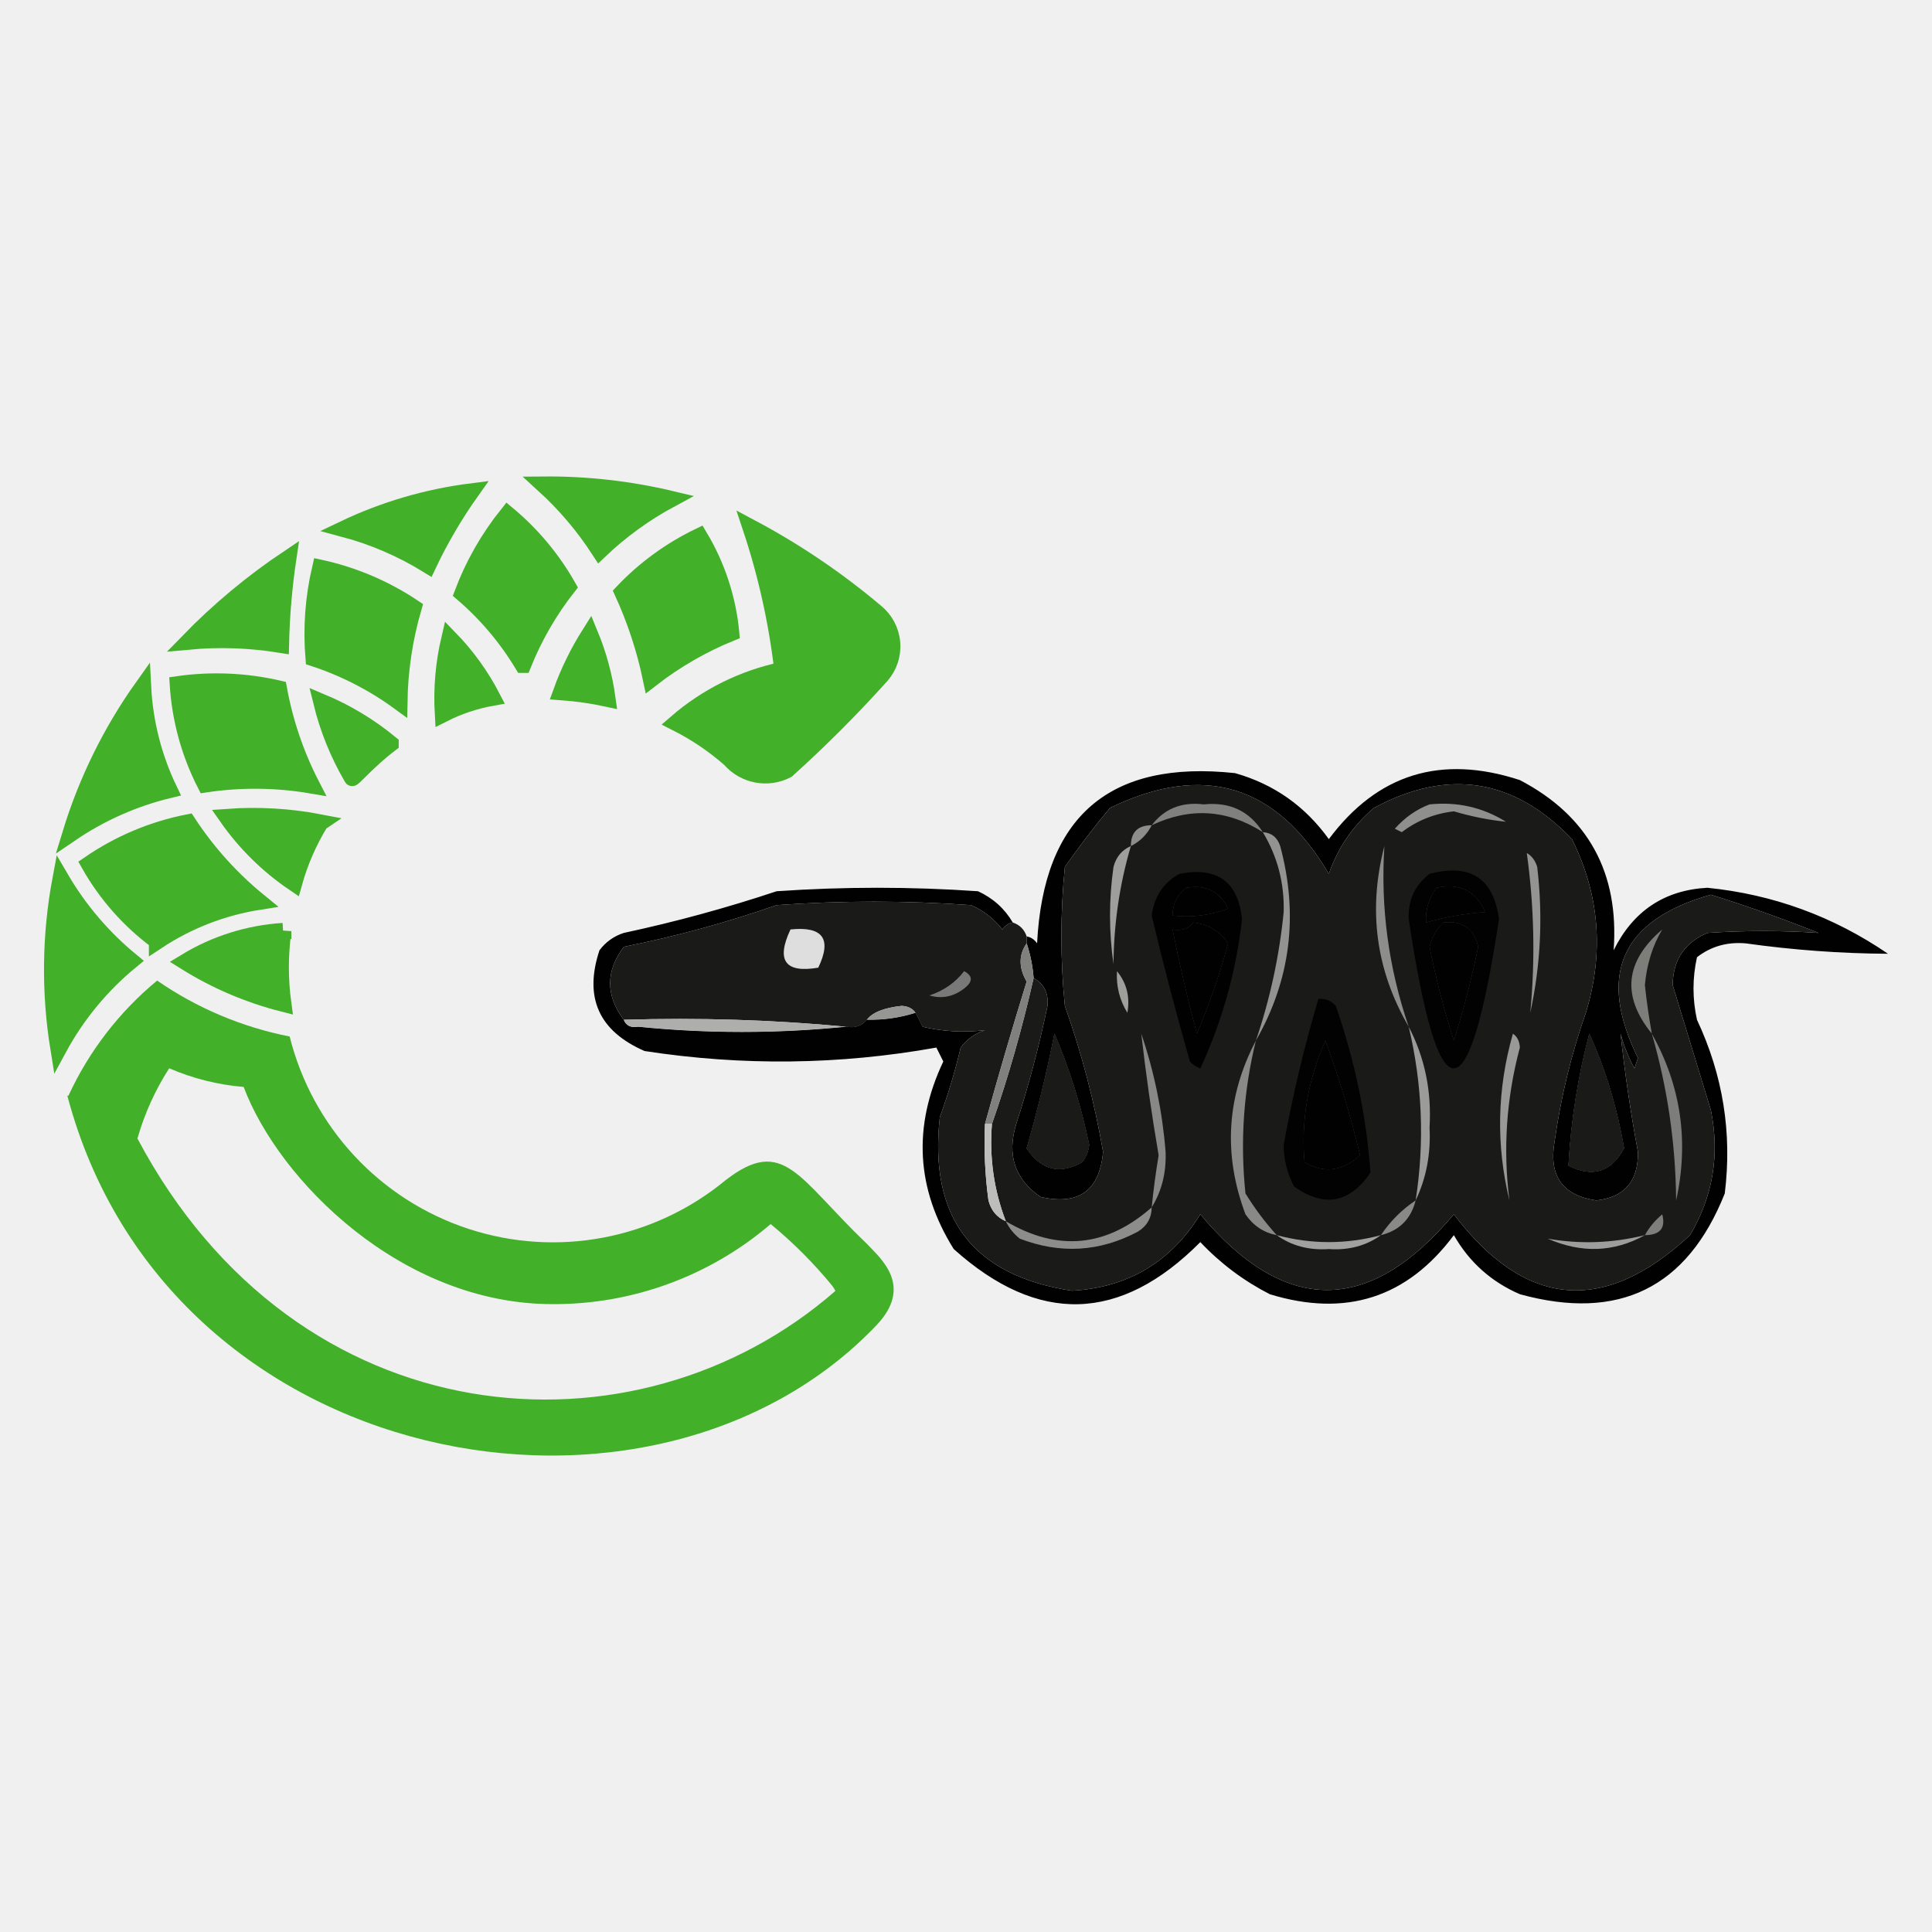
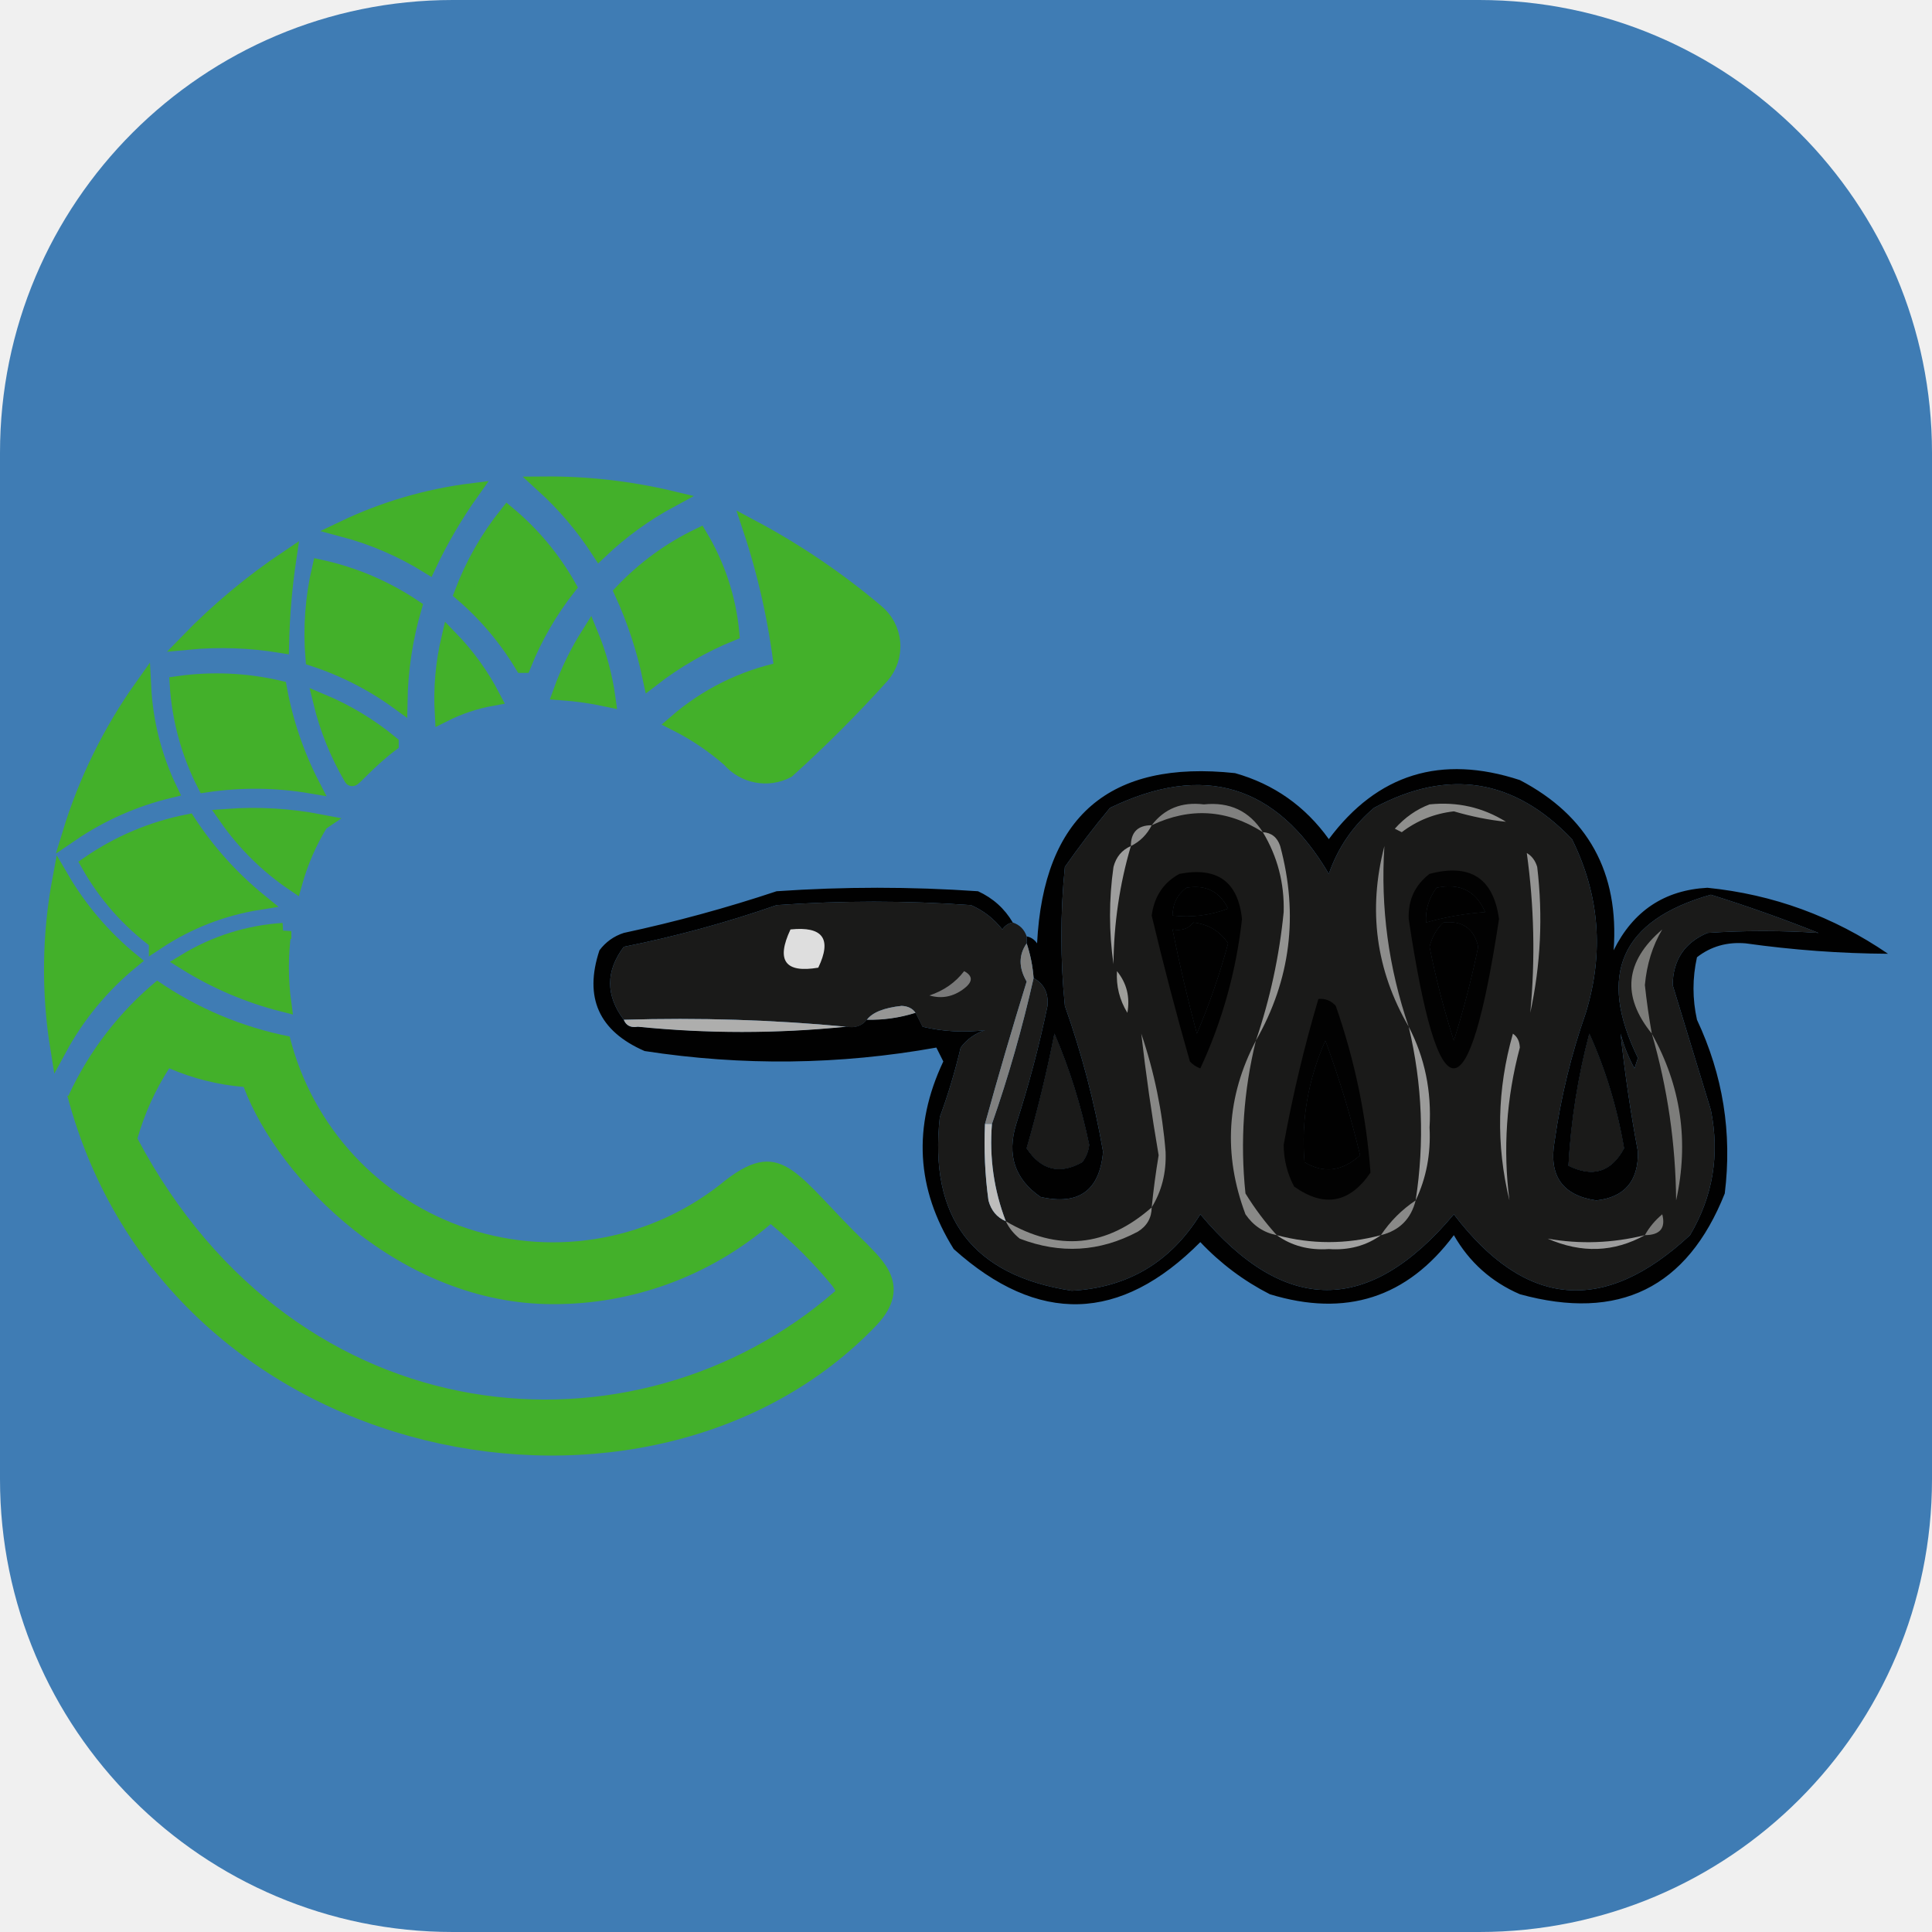
- <svg xmlns="http://www.w3.org/2000/svg" width="200" height="200" viewBox="0 0 8 8" version="1.1" id="svg17">
-   <defs id="defs17">
-     <clipPath clipPathUnits="userSpaceOnUse" id="clipPath8">
-       <g id="g9">
-         <rect width="256" height="256" fill="#ffffff" id="rect9" x="0" y="0" />
+ <svg xmlns="http://www.w3.org/2000/svg" width="200" height="200" version="1.1" id="svg17" viewBox="0 0 8 8">
+   <defs id="defs2">
+     <clipPath id="clipPath1">
+       <g id="g1">
+         <rect id="rect1" />
      </g>
    </clipPath>
-     <clipPath clipPathUnits="userSpaceOnUse" id="clipPath8-9">
-       <g id="g9-0">
-         <rect width="256" height="256" fill="#ffffff" id="rect9-7" x="0" y="0" />
+     <clipPath id="clipPath2">
+       <g id="g2">
+         <rect id="rect2" />
      </g>
    </clipPath>
  </defs>
-   <g id="g32" transform="translate(-9.68,27.2)">
-     <path d="M 196,0 H 60 C 26.863,0 0,26.863 0,60 v 136 c 0,33.137 26.863,60 60,60 h 136 c 33.137,0 60,-26.863 60,-60 V 60 C 256,26.863 229.137,0 196,0 Z" fill="#242938" id="path1-4" clip-path="url(#clipPath8-9)" transform="matrix(0.03125,0,0,0.03125,9.68,-27.2)" style="clip-rule:evenodd;fill:#3f7cb4;fill-opacity:1;fill-rule:evenodd;stroke-width:1.28;image-rendering:optimizeQuality;shape-rendering:geometricPrecision;text-rendering:geometricPrecision" />
-     <g id="g1" transform="matrix(1.052877,0,0,1.053099,-0.6807286,1.187561)" style="stroke-width:0.95">
+   <g id="g33">
+     <path d="M 196,0 H 60 C 26.863,0 0,26.863 0,60 v 136 c 0,33.137 26.863,60 60,60 h 136 c 33.137,0 60,-26.863 60,-60 V 60 C 256,26.863 229.137,0 196,0 Z" fill="#242938" id="path1-4" clip-path="url(#clipPath8-9)" transform="scale(0.03125)" style="clip-rule:evenodd;fill:#3f7cb4;fill-opacity:1;fill-rule:evenodd;stroke-width:1.28;image-rendering:optimizeQuality;shape-rendering:geometricPrecision;text-rendering:geometricPrecision" />
+     <g id="g32" transform="matrix(1.052877,0,0,1.053099,-10.36073,28.38756)" style="stroke-width:0.95">
      <g id="g40" transform="matrix(0.02731861,0,0,0.02731861,12.00676,-25.63734)" style="clip-rule:evenodd;fill-rule:evenodd;stroke-width:1.391;image-rendering:optimizeQuality;shape-rendering:geometricPrecision;text-rendering:geometricPrecision">
        <path d="m 111.5,101.5 c 1.972,5.317 3.639,10.817 5,16.5 -2.558,2.321 -5.225,2.654 -8,1 -0.505,-5.99 0.495,-11.823 3,-17.5 z" id="path40" style="stroke-width:1.391" />
        <path d="m 149.5,100.5 c 2.34,5.168 4.006,10.668 5,16.5 -1.827,3.41 -4.494,4.243 -8,2.5 0.355,-6.439 1.355,-12.773 3,-19 z" id="path39" style="stroke-width:1.391" />
        <path d="m 72.5,100.5 c 2.169,5.048 3.835,10.381 5,16 -0.108,0.942 -0.442,1.775 -1,2.5 -3.246,1.809 -5.912,1.143 -8,-2 1.574,-5.463 2.908,-10.963 4,-16.5 z" id="path38" style="stroke-width:1.391" />
        <path d="m 52.5,97.5 c 0.333,0.667 0.667,1.333 1,2 -0.417,0.722 -1.084,1.222 -2,1.5 -11.641,1.436 -23.308,1.436 -35,0 -1.558,-0.21 -2.892,-0.71 -4,-1.5 10.021,1.01 20.021,1.01 30,0 1.291,0.237 2.291,-0.096 3,-1 2.403,0.052 4.736,-0.281 7,-1 z" id="path37" style="stroke-width:1.391" />
        <path d="m 91.5,79.5 c 2.778,-0.478 4.778,0.522 6,3 -2.587,0.98 -5.253,1.313 -8,1 0.027,-1.699 0.694,-3.033 2,-4 z" id="path36" style="stroke-width:1.391" />
        <path d="m 92.5,84.5 c 2.145,0.238 3.812,1.238 5,3 -1.215,4.479 -2.715,8.812 -4.5,13 -1.33,-4.984 -2.496,-9.984 -3.5,-15 1.291,0.237 2.291,-0.096 3,-1 z" id="path35" style="stroke-width:1.391" />
        <path d="m 127.5,79.5 c 3.364,-0.711 5.697,0.456 7,3.5 -2.926,0.218 -5.76,0.718 -8.5,1.5 -0.122,-1.782 0.378,-3.448 1.5,-5 z" id="path34" style="stroke-width:1.391" />
        <path d="m 128.5,84.5 c 2.744,-0.3 4.411,0.867 5,3.5 -0.932,4.562 -2.099,9.062 -3.5,13.5 -1.418,-4.417 -2.584,-8.917 -3.5,-13.5 0.362,-1.434 1.028,-2.601 2,-3.5 z" id="path33" style="stroke-width:1.391" />
-         <g id="g2" style="stroke-width:1.391">
+         <g id="g3" style="stroke-width:1.391">
          <path style="opacity:1;stroke-width:1.391" fill="#010101" d="m 66.5,84.5 c -0.617,0.111 -1.117,0.444 -1.5,1 -1.214,-1.549 -2.714,-2.716 -4.5,-3.5 -9.333,-0.667 -18.667,-0.667 -28,0 -7.186,2.505 -14.519,4.505 -22,6 -2.62,3.498 -2.62,6.998 0,10.5 0.342,0.838 1.008,1.172 2,1 1.109,0.79 2.442,1.29 4,1.5 11.692,1.436 23.359,1.436 35,0 0.916,-0.278 1.583,-0.778 2,-1.5 2.928,0.698 5.928,0.864 9,0.5 -1.431,0.465 -2.598,1.299 -3.5,2.5 -0.798,3.393 -1.798,6.726 -3,10 -1.603,14.49 4.731,22.823 19,25 8.069,-0.452 14.235,-4.118 18.5,-11 12.155,14.527 24.321,14.527 36.5,0 10.279,13.518 21.612,14.518 34,3 3.301,-5.578 4.301,-11.578 3,-18 -1.835,-6.006 -3.668,-12.006 -5.5,-18 0.049,-3.604 1.716,-6.104 5,-7.5 5.359,-0.359 10.693,-0.359 16,0 -5.119,-2.039 -10.285,-3.872 -15.5,-5.5 -12.908,3.648 -16.408,11.481 -10.5,23.5 -0.167,0.5 -0.333,1 -0.5,1.5 -0.862,-1.587 -1.529,-3.254 -2,-5 0.605,5.638 1.438,11.305 2.5,17 0.073,4.22 -1.927,6.554 -6,7 -4.867,-0.712 -6.867,-3.546 -6,-8.5 0.904,-6.365 2.404,-12.532 4.5,-18.5 2.643,-8.66 1.976,-16.993 -2,-25 -8.34,-8.729 -17.84,-10.229 -28.5,-4.5 -3.043,2.593 -5.21,5.76 -6.5,9.5 C 104.454,64.654 93.954,61.487 80.5,68 c -2.288,2.743 -4.455,5.577 -6.5,8.5 -0.667,6.667 -0.667,13.333 0,20 2.434,6.861 4.268,13.861 5.5,21 -0.489,5.582 -3.489,7.749 -9,6.5 -3.712,-2.558 -4.878,-6.058 -3.5,-10.5 1.807,-5.588 3.307,-11.255 4.5,-17 0.16,-1.855 -0.507,-3.188 -2,-4 -0.129,-1.716 -0.462,-3.383 -1,-5 0,-0.333 0,-0.667 0,-1 0.617,0.111 1.117,0.444 1.5,1 0.932,-18.271 10.432,-26.438 28.5,-24.5 5.586,1.581 10.086,4.747 13.5,9.5 6.99,-9.379 16.157,-12.213 27.5,-8.5 9.821,5.136 14.321,13.303 13.5,24.5 2.814,-5.666 7.314,-8.666 13.5,-9 9.462,0.955 18.129,4.122 26,9.5 -6.838,-0.041 -13.671,-0.541 -20.5,-1.5 -2.671,-0.226 -5.004,0.441 -7,2 -0.667,3 -0.667,6 0,9 3.743,7.967 5.077,16.301 4,25 -5.408,13.592 -15.242,18.425 -29.5,14.5 -4.112,-1.779 -7.278,-4.612 -9.5,-8.5 -6.732,9.021 -15.566,11.854 -26.5,8.5 -3.758,-1.923 -7.091,-4.423 -10,-7.5 -11.504,11.583 -23.338,11.916 -35.5,1 -5.415,-8.665 -5.915,-17.665 -1.5,-27 -0.333,-0.667 -0.667,-1.333 -1,-2 -13.941,2.497 -27.941,2.664 -42,0.5 C 6.91,100.131 4.743,95.298 7,88.5 7.903,87.299 9.069,86.465 10.5,86 c 7.459,-1.598 14.792,-3.598 22,-6 9.667,-0.667 19.333,-0.667 29,0 2.16,0.996 3.827,2.496 5,4.5 z m 62,0 c -0.972,0.899 -1.638,2.066 -2,3.5 0.916,4.583 2.082,9.083 3.5,13.5 1.401,-4.438 2.568,-8.938 3.5,-13.5 -0.589,-2.633 -2.256,-3.8 -5,-3.5 z m -1,-5 c -1.122,1.552 -1.622,3.218 -1.5,5 2.74,-0.782 5.574,-1.282 8.5,-1.5 -1.303,-3.044 -3.636,-4.211 -7,-3.5 z m -35,5 c -0.709,0.904 -1.709,1.237 -3,1 1.004,5.016 2.17,10.016 3.5,15 1.785,-4.188 3.285,-8.521 4.5,-13 -1.188,-1.762 -2.855,-2.762 -5,-3 z m -1,-5 c -1.306,0.967 -1.973,2.301 -2,4 2.747,0.313 5.413,-0.02 8,-1 -1.222,-2.478 -3.222,-3.478 -6,-3 z m -39,18 c 0.333,0.667 0.667,1.333 1,2 -0.417,0.722 -1.084,1.222 -2,1.5 -11.641,1.436 -23.308,1.436 -35,0 -1.558,-0.21 -2.892,-0.71 -4,-1.5 10.021,1.01 20.021,1.01 30,0 1.291,0.237 2.291,-0.096 3,-1 2.403,0.052 4.736,-0.281 7,-1 z m 20,3 c -1.093,5.537 -2.426,11.037 -4,16.5 2.088,3.143 4.754,3.809 8,2 0.558,-0.725 0.892,-1.558 1,-2.5 -1.165,-5.619 -2.831,-10.952 -5,-16 z m 77,0 c -1.645,6.227 -2.645,12.561 -3,19 3.506,1.743 6.173,0.91 8,-2.5 -0.994,-5.832 -2.66,-11.332 -5,-16.5 z m -38,1 c -2.505,5.677 -3.505,11.51 -3,17.5 2.775,1.654 5.442,1.321 8,-1 -1.361,-5.683 -3.028,-11.183 -5,-16.5 z" id="path2-5" />
        </g>
-         <g id="g3" style="stroke-width:1.391">
+         <g id="g4" style="stroke-width:1.391">
          <path style="opacity:1;stroke-width:1.391" fill="#1a1a19" d="m 53.5,99.5 c -0.333,-0.667 -0.667,-1.333 -1,-2 -0.417,-0.624 -1.084,-0.957 -2,-1 -2.546,0.278 -4.213,0.944 -5,2 -0.709,0.904 -1.709,1.237 -3,1 -10.487,-0.994 -21.154,-1.328 -32,-1 -2.62,-3.502 -2.62,-7.002 0,-10.5 7.481,-1.496 14.814,-3.495 22,-6 9.333,-0.667 18.667,-0.667 28,0 1.786,0.784 3.286,1.951 4.5,3.5 0.383,-0.556 0.883,-0.889 1.5,-1 1,0.333 1.667,1 2,2 0,0.333 0,0.667 0,1 -1.16,1.669 -1.16,3.502 0,5.5 -2.115,6.842 -4.115,13.675 -6,20.5 -0.165,3.682 0.001,7.348 0.5,11 0.377,1.442 1.21,2.442 2.5,3 -1.716,-4.472 -2.382,-9.138 -2,-14 2.372,-6.795 4.372,-13.795 6,-21 1.493,0.812 2.16,2.146 2,4 -1.193,5.745 -2.693,11.412 -4.5,17 -1.378,4.442 -0.212,7.942 3.5,10.5 5.511,1.249 8.511,-0.918 9,-6.5 -1.232,-7.139 -3.066,-14.139 -5.5,-21 -0.667,-6.667 -0.667,-13.333 0,-20 2.046,-2.923 4.212,-5.757 6.5,-8.5 13.454,-6.513 23.954,-3.346 31.5,9.5 1.29,-3.74 3.457,-6.907 6.5,-9.5 10.66,-5.729 20.16,-4.229 28.5,4.5 3.976,8.007 4.643,16.34 2,25 -2.096,5.968 -3.596,12.135 -4.5,18.5 -0.867,4.954 1.133,7.788 6,8.5 4.073,-0.446 6.073,-2.78 6,-7 -1.062,-5.695 -1.895,-11.362 -2.5,-17 0.471,1.746 1.138,3.413 2,5 0.167,-0.5 0.333,-1 0.5,-1.5 -5.908,-12.019 -2.408,-19.852 10.5,-23.5 5.215,1.628 10.381,3.461 15.5,5.5 -5.307,-0.359 -10.641,-0.359 -16,0 -3.284,1.396 -4.951,3.896 -5,7.5 1.832,5.994 3.665,11.994 5.5,18 1.301,6.422 0.301,12.422 -3,18 -12.388,11.518 -23.721,10.518 -34,-3 -12.179,14.527 -24.345,14.527 -36.5,0 -4.265,6.882 -10.431,10.548 -18.5,11 -14.269,-2.177 -20.603,-10.51 -19,-25 1.202,-3.274 2.202,-6.607 3,-10 0.902,-1.201 2.069,-2.035 3.5,-2.5 -3.072,0.364 -6.072,0.198 -9,-0.5 z m 75,-15 c -0.972,0.899 -1.638,2.066 -2,3.5 0.916,4.583 2.082,9.083 3.5,13.5 1.401,-4.438 2.568,-8.938 3.5,-13.5 -0.589,-2.633 -2.256,-3.8 -5,-3.5 z m -1,-5 c -1.122,1.552 -1.622,3.218 -1.5,5 2.74,-0.782 5.574,-1.282 8.5,-1.5 -1.303,-3.044 -3.636,-4.211 -7,-3.5 z m -35,5 c -0.709,0.904 -1.709,1.237 -3,1 1.004,5.016 2.17,10.016 3.5,15 1.785,-4.188 3.285,-8.521 4.5,-13 -1.188,-1.762 -2.855,-2.762 -5,-3 z m -1,-5 c -1.306,0.967 -1.973,2.301 -2,4 2.747,0.313 5.413,-0.02 8,-1 -1.222,-2.478 -3.222,-3.478 -6,-3 z m -19,21 c -1.093,5.537 -2.426,11.037 -4,16.5 2.088,3.143 4.754,3.809 8,2 0.558,-0.725 0.892,-1.558 1,-2.5 -1.165,-5.619 -2.831,-10.952 -5,-16 z m 77,0 c -1.645,6.227 -2.645,12.561 -3,19 3.506,1.743 6.173,0.91 8,-2.5 -0.994,-5.832 -2.66,-11.332 -5,-16.5 z m -38,1 c -2.505,5.677 -3.505,11.51 -3,17.5 2.775,1.654 5.442,1.321 8,-1 -1.361,-5.683 -3.028,-11.183 -5,-16.5 z" id="path3-0" />
        </g>
-         <g id="g4" style="stroke-width:1.391">
+         <g id="g5" style="stroke-width:1.391">
          <path style="opacity:1;stroke-width:1.391" fill="#dedede" d="m 34.5,85.5 c 4.659,-0.485 5.992,1.348 4,5.5 -4.772,0.81 -6.105,-1.023 -4,-5.5 z" id="path4-3" />
        </g>
-         <g id="g5" style="stroke-width:1.391">
+         <g id="g6" style="stroke-width:1.391">
          <path style="opacity:1;stroke-width:1.391" fill="#949493" d="m 140.5,74.5 c 0.722,0.417 1.222,1.084 1.5,2 0.839,7.067 0.506,14.067 -1,21 0.73,-7.671 0.563,-15.338 -0.5,-23 z" id="path5-7" />
        </g>
-         <g id="g6" style="stroke-width:1.391">
+         <g id="g7" style="stroke-width:1.391">
          <path style="opacity:1;stroke-width:1.391" fill="#9e9e9d" d="m 83.5,73.5 c -1.619,5.494 -2.452,11.161 -2.5,17 -0.667,-4.667 -0.667,-9.333 0,-14 0.377,-1.442 1.21,-2.442 2.5,-3 z" id="path6-2" />
        </g>
-         <g id="g7" style="stroke-width:1.391">
+         <g id="g8" style="stroke-width:1.391">
          <path style="opacity:1;stroke-width:1.391" fill="#020202" d="m 126.5,77.5 c 5.864,-1.545 9.198,0.621 10,6.5 -4.359,28.649 -8.692,28.649 -13,0 -0.109,-2.712 0.891,-4.878 3,-6.5 z m 2,7 c -0.972,0.899 -1.638,2.066 -2,3.5 0.916,4.583 2.082,9.083 3.5,13.5 1.401,-4.438 2.568,-8.938 3.5,-13.5 -0.589,-2.633 -2.256,-3.8 -5,-3.5 z m -1,-5 c -1.122,1.552 -1.622,3.218 -1.5,5 2.74,-0.782 5.574,-1.282 8.5,-1.5 -1.303,-3.044 -3.636,-4.211 -7,-3.5 z" id="path7-1" />
        </g>
-         <g id="g8" style="stroke-width:1.391">
+         <g id="g9" style="stroke-width:1.391">
          <path style="opacity:1;stroke-width:1.391" fill="#010101" d="m 90.5,77.5 c 5.438,-1.049 8.438,1.117 9,6.5 -0.838,7.522 -2.838,14.689 -6,21.5 -0.586,-0.209 -1.086,-0.543 -1.5,-1 -1.99,-6.962 -3.824,-13.962 -5.5,-21 0.366,-2.756 1.7,-4.756 4,-6 z m 2,7 c -0.709,0.904 -1.709,1.237 -3,1 1.004,5.016 2.17,10.016 3.5,15 1.785,-4.188 3.285,-8.521 4.5,-13 -1.188,-1.762 -2.855,-2.762 -5,-3 z m -1,-5 c -1.306,0.967 -1.973,2.301 -2,4 2.747,0.313 5.413,-0.02 8,-1 -1.222,-2.478 -3.222,-3.478 -6,-3 z" id="path8-0" />
        </g>
        <g id="g9-9" style="stroke-width:1.391">
          <path style="opacity:1;stroke-width:1.391" fill="#8d8d8c" d="m 86.5,70.5 c -0.667,1.333 -1.667,2.333 -3,3 0,-2 1,-3 3,-3 z" id="path9-7" />
        </g>
        <g id="g10" style="stroke-width:1.391">
          <path style="opacity:1;stroke-width:1.391" fill="#8f8f8d" d="m 126.5,67.5 c 3.999,-0.409 7.666,0.425 11,2.5 -2.455,-0.251 -4.955,-0.751 -7.5,-1.5 -2.799,0.321 -5.299,1.321 -7.5,3 -0.333,-0.167 -0.667,-0.333 -1,-0.5 1.455,-1.626 3.122,-2.792 5,-3.5 z" id="path10-8" />
        </g>
        <g id="g11" style="stroke-width:1.391">
          <path style="opacity:1;stroke-width:1.391" fill="#80807f" d="m 102.5,71.5 c -5.139,-3.283 -10.472,-3.616 -16,-1 1.832,-2.394 4.332,-3.394 7.5,-3 3.727,-0.385 6.56,0.948 8.5,4 z" id="path11-5" />
        </g>
        <g id="g12" style="stroke-width:1.391">
          <path style="opacity:1;stroke-width:1.391" fill="#8d8d8c" d="m 123.5,99.5 c -4.725,-8.138 -5.891,-16.804 -3.5,-26 -0.571,8.843 0.596,17.509 3.5,26 z" id="path12-7" />
        </g>
        <g id="g13" style="stroke-width:1.391">
          <path style="opacity:1;stroke-width:1.391" fill="#939391" d="m 102.5,71.5 c 1.25,0.077 2.083,0.744 2.5,2 2.665,9.92 1.498,19.253 -3.5,28 2.038,-5.99 3.372,-12.156 4,-18.5 0.113,-4.156 -0.887,-7.989 -3,-11.5 z" id="path13-4" />
        </g>
        <g id="g14" style="stroke-width:1.391">
          <path style="opacity:1;stroke-width:1.391" fill="#797979" d="m 59.5,91.5 c 1.274,0.689 1.274,1.523 0,2.5 -1.544,1.187 -3.211,1.52 -5,1 2.084,-0.697 3.751,-1.864 5,-3.5 z" id="path14-6" />
        </g>
        <g id="g15" style="stroke-width:1.391">
          <path style="opacity:1;stroke-width:1.391" fill="#7d7d7a" d="m 158.5,100.5 c -4.379,-5.402 -3.879,-10.402 1.5,-15 -1.393,2.326 -2.226,4.993 -2.5,8 0.253,2.358 0.586,4.692 1,7 z" id="path15-1" />
        </g>
        <g id="g16" style="stroke-width:1.391">
          <path style="opacity:1;stroke-width:1.391" fill="#9e9e9a" d="m 81.5,91.5 c 1.405,1.725 1.905,3.725 1.5,6 -1.128,-1.845 -1.628,-3.845 -1.5,-6 z" id="path16-0" />
        </g>
        <g id="g17-5" style="stroke-width:1.391">
          <path style="opacity:1;stroke-width:1.391" fill="#020202" d="m 110.5,95.5 c 0.996,-0.086 1.829,0.248 2.5,1 2.732,7.841 4.399,15.841 5,24 -3.008,4.402 -6.675,5.069 -11,2 -0.985,-1.866 -1.485,-3.866 -1.5,-6 1.287,-7.102 2.953,-14.102 5,-21 z m 1,6 c -2.505,5.677 -3.505,11.51 -3,17.5 2.775,1.654 5.442,1.321 8,-1 -1.361,-5.683 -3.028,-11.183 -5,-16.5 z" id="path17-5" />
        </g>
        <g id="g18" style="stroke-width:1.391">
          <path style="opacity:1;stroke-width:1.391" fill="#969695" d="m 52.5,97.5 c -2.264,0.719 -4.597,1.052 -7,1 0.787,-1.056 2.454,-1.722 5,-2 0.916,0.043 1.583,0.376 2,1 z" id="path18" />
        </g>
        <g id="g19" style="stroke-width:1.391">
          <path style="opacity:1;stroke-width:1.391" fill="#aeaead" d="m 10.5,98.5 c 10.846,-0.328 21.513,0.006 32,1 -9.979,1.01 -19.979,1.01 -30,0 -0.992,0.172 -1.658,-0.162 -2,-1 z" id="path19" />
        </g>
        <g id="g20" style="stroke-width:1.391">
          <path style="opacity:1;stroke-width:1.391" fill="#80807f" d="m 68.5,87.5 c 0.538,1.617 0.871,3.284 1,5 -1.628,7.205 -3.628,14.205 -6,21 -0.333,0 -0.667,0 -1,0 1.885,-6.825 3.885,-13.658 6,-20.5 -1.16,-1.998 -1.16,-3.831 0,-5.5 z" id="path20" />
        </g>
        <g id="g21" style="stroke-width:1.391">
          <path style="opacity:1;stroke-width:1.391" fill="#888886" d="m 86.5,125.5 c 0.249,-2.502 0.583,-5.002 1,-7.5 -1.008,-5.87 -1.841,-11.704 -2.5,-17.5 1.871,5.522 3.038,11.189 3.5,17 0.118,2.986 -0.548,5.652 -2,8 z" id="path21" />
        </g>
        <g id="g22" style="stroke-width:1.391">
          <path style="opacity:1;stroke-width:1.391" fill="#9b9b9a" d="m 123.5,99.5 c 2.313,4.439 3.313,9.273 3,14.5 0.196,3.805 -0.47,7.305 -2,10.5 1.299,-8.385 0.966,-16.718 -1,-25 z" id="path22" />
        </g>
        <g id="g23" style="stroke-width:1.391">
          <path style="opacity:1;stroke-width:1.391" fill="#999998" d="m 138.5,100.5 c 0.624,0.417 0.957,1.084 1,2 -1.942,7.29 -2.442,14.623 -1.5,22 -1.946,-8.007 -1.779,-16.007 0.5,-24 z" id="path23" />
        </g>
        <g id="g24" style="stroke-width:1.391">
          <path style="opacity:1;stroke-width:1.391" fill="#7d7d7b" d="m 158.5,100.5 c 4.2,7.513 5.367,15.513 3.5,24 -0.077,-8.183 -1.243,-16.183 -3.5,-24 z" id="path24" />
        </g>
        <g id="g25" style="stroke-width:1.391">
          <path style="opacity:1;stroke-width:1.391" fill="#bdbdbc" d="m 62.5,113.5 c 0.333,0 0.667,0 1,0 -0.382,4.862 0.284,9.528 2,14 -1.29,-0.558 -2.123,-1.558 -2.5,-3 -0.499,-3.652 -0.665,-7.318 -0.5,-11 z" id="path25" />
        </g>
        <g id="g26" style="stroke-width:1.391">
          <path style="opacity:1;stroke-width:1.391" fill="#898987" d="m 101.5,101.5 c -1.779,7.235 -2.279,14.568 -1.5,22 1.332,2.16 2.832,4.16 4.5,6 -1.871,-0.359 -3.371,-1.359 -4.5,-3 -3.228,-8.605 -2.728,-16.939 1.5,-25 z" id="path26" />
        </g>
        <g id="g27" style="stroke-width:1.391">
          <path style="opacity:1;stroke-width:1.391" fill="#898988" d="m 124.5,124.5 c -0.667,2.667 -2.333,4.333 -5,5 1.333,-2 3,-3.667 5,-5 z" id="path27" />
        </g>
        <g id="g28" style="stroke-width:1.391">
          <path style="opacity:1;stroke-width:1.391" fill="#7e7e7d" d="m 157.5,129.5 c 0.622,-1.127 1.455,-2.127 2.5,-3 0.519,1.989 -0.314,2.989 -2.5,3 z" id="path28" />
        </g>
        <g id="g29" style="stroke-width:1.391">
          <path style="opacity:1;stroke-width:1.391" fill="#8d8d8b" d="m 86.5,125.5 c -0.011,1.517 -0.677,2.684 -2,3.5 -5.488,2.915 -11.155,3.248 -17,1 -0.88,-0.708 -1.547,-1.542 -2,-2.5 7.478,4.408 14.478,3.741 21,-2 z" id="path29" />
        </g>
        <g id="g30" style="stroke-width:1.391">
          <path style="opacity:1;stroke-width:1.391" fill="#a1a1a0" d="m 104.5,129.5 c 5,1.333 10,1.333 15,0 -2.134,1.533 -4.634,2.2 -7.5,2 -2.866,0.2 -5.366,-0.467 -7.5,-2 z" id="path30" />
        </g>
        <g id="g31" style="stroke-width:1.391">
          <path style="opacity:1;stroke-width:1.391" fill="#9d9d9d" d="m 157.5,129.5 c -4.452,2.471 -9.119,2.638 -14,0.5 4.657,0.825 9.324,0.658 14,-0.5 z" id="path31" />
        </g>
      </g>
      <g id="g17" transform="matrix(0.1361581,0,0,0.1363367,9.521926,-25.3229)" style="stroke-width:6.97">
        <path d="M 16.559,8.137 A 7.2,7.2 0 0 0 15.325,6.429 7.586,7.586 0 0 0 15.135,8.612 5.161,5.161 0 0 1 16.559,8.137 Z" style="fill:#43b02a;fill-rule:evenodd;stroke:#43b02a;stroke-width:0.477px" id="path1" />
        <path d="m 13.617,9.466 a 7.992,7.992 0 0 0 -1.993,-1.2 8.123,8.123 0 0 0 0.885,2.183 c 0,0.063 0.443,-0.475 1.108,-0.981 z" style="fill:#43b02a;fill-rule:evenodd;stroke:#43b02a;stroke-width:0.477px" id="path2" />
        <path d="M 17.445,7.188 A 9.143,9.143 0 0 1 18.745,4.942 7.585,7.585 0 0 0 17,2.854 8.35,8.35 0 0 0 15.7,5.132 8.451,8.451 0 0 1 17.44,7.188 Z" style="fill:#43b02a;fill-rule:evenodd;stroke:#43b02a;stroke-width:0.477px" id="path3" />
        <path d="m 11.592,11.744 v 0 A 10.276,10.276 0 0 0 8.9,11.586 a 7.478,7.478 0 0 0 1.93,1.9 6.858,6.858 0 0 1 0.759,-1.74 z" style="fill:#43b02a;fill-rule:evenodd;stroke:#43b02a;stroke-width:0.477px" id="path4" />
        <path d="m 6.878,15.161 a 7.44,7.44 0 0 1 2.942,-1.139 10.019,10.019 0 0 1 -2.056,-2.278 7.639,7.639 0 0 0 -2.847,1.2 7.11,7.11 0 0 0 1.961,2.215 z" style="fill:#43b02a;fill-rule:evenodd;stroke:#43b02a;stroke-width:0.477px" id="path5" />
        <path d="m 10.516,14.876 a 6.16,6.16 0 0 0 -2.815,0.886 9.936,9.936 0 0 0 2.815,1.2 v 0 a 7.683,7.683 0 0 1 0,-2.088 z" style="fill:#43b02a;fill-rule:evenodd;stroke:#43b02a;stroke-width:0.477px" id="path6" />
        <path d="M 14.281,5.543 A 7.839,7.839 0 0 0 11.592,4.4 8.361,8.361 0 0 0 11.4,7 8.875,8.875 0 0 1 13.87,8.264 10.292,10.292 0 0 1 14.281,5.543 Z" style="fill:#43b02a;fill-rule:evenodd;stroke:#43b02a;stroke-width:0.477px" id="path7" />
        <path d="m 24.025,3.234 a 20.488,20.488 0 0 1 0.917,4.112 6.823,6.823 0 0 0 -3.068,1.519 7.443,7.443 0 0 1 1.55,1.044 1.351,1.351 0 0 0 1.645,0.316 A 36.938,36.938 0 0 0 27.79,7.505 1.273,1.273 0 0 0 27.631,5.67 20.521,20.521 0 0 0 24.025,3.234 Z" style="fill:#43b02a;fill-rule:evenodd;stroke:#43b02a;stroke-width:0.477px" id="path8" />
        <path d="M 4.379,12.06 A 8.67,8.67 0 0 1 7.226,10.8 7.763,7.763 0 0 1 6.467,7.826 14.687,14.687 0 0 0 4.379,12.06 Z" style="fill:#43b02a;fill-rule:evenodd;stroke:#43b02a;stroke-width:0.477px" id="path9" />
        <path d="M 11.339,10.668 A 9.991,9.991 0 0 1 10.39,7.884 7.928,7.928 0 0 0 7.479,7.758 a 7.312,7.312 0 0 0 0.791,2.879 9.664,9.664 0 0 1 3.069,0.031 z" style="fill:#43b02a;fill-rule:evenodd;stroke:#43b02a;stroke-width:0.477px" id="path10" />
        <path d="M 6.119,15.73 A 8.894,8.894 0 0 1 4.094,13.357 14.208,14.208 0 0 0 4.031,18.257 8.522,8.522 0 0 1 6.119,15.73 Z" style="fill:#43b02a;fill-rule:evenodd;stroke:#43b02a;stroke-width:0.477px" id="path11" />
        <path d="M 22.538,3.487 A 7.581,7.581 0 0 0 20.323,5.1 11.789,11.789 0 0 1 21.146,7.6 9.775,9.775 0 0 1 23.455,6.271 6.593,6.593 0 0 0 22.538,3.487 Z" style="fill:#43b02a;fill-rule:evenodd;stroke:#43b02a;stroke-width:0.477px" id="path12" />
        <path d="m 19.374,6.3 a 8.608,8.608 0 0 0 -0.822,1.676 v 0 A 9.645,9.645 0 0 1 19.881,8.166 7.568,7.568 0 0 0 19.374,6.3 Z" style="fill:#43b02a;fill-rule:evenodd;stroke:#43b02a;stroke-width:0.477px" id="path13" />
        <path d="M 19.659,3.9 A 9.577,9.577 0 0 1 21.715,2.413 15.38,15.38 0 0 0 18.046,2 9.709,9.709 0 0 1 19.659,3.9 Z" style="fill:#43b02a;fill-rule:evenodd;stroke:#43b02a;stroke-width:0.477px" id="path14" />
        <path d="m 27.378,23.892 c -1.993,-1.9 -2.4,-3.132 -4.081,-1.835 A 7.837,7.837 0 0 1 10.706,17.913 10.179,10.179 0 0 1 6.878,16.3 9.427,9.427 0 0 0 4.316,19.621 H 4.284 C 7.163,30.5 21.178,33.035 27.663,26.233 28.739,25.094 27.758,24.3 27.378,23.892 Z M 6.309,20.855 a 7.559,7.559 0 0 1 0.917,-2.025 6.872,6.872 0 0 0 2.151,0.538 c 1.013,2.689 4.556,6.264 8.922,6.264 a 9.632,9.632 0 0 0 6.3,-2.309 12.841,12.841 0 0 1 1.772,1.771 c 0.095,0.127 0.095,0.159 0.095,0.159 -5.766,5.03 -15.538,4.302 -20.157,-4.398 z" style="fill:#43b02a;stroke-width:6.97" id="path15" />
        <path d="M 10.67,4.11 A 19.934,19.934 0 0 0 10.456,6.619 10.512,10.512 0 0 0 7.767,6.526 18,18 0 0 1 10.67,4.11 Z" style="fill:#43b02a;fill-rule:evenodd;stroke:#43b02a;stroke-width:0.464px" id="path16" />
        <path d="M 12.26,3.274 A 9.107,9.107 0 0 1 14.705,4.327 14.083,14.083 0 0 1 15.958,2.19 12.106,12.106 0 0 0 12.26,3.274 Z" style="fill:#43b02a;fill-rule:evenodd;stroke:#43b02a;stroke-width:0.464px" id="path17" />
      </g>
    </g>
  </g>
</svg>
